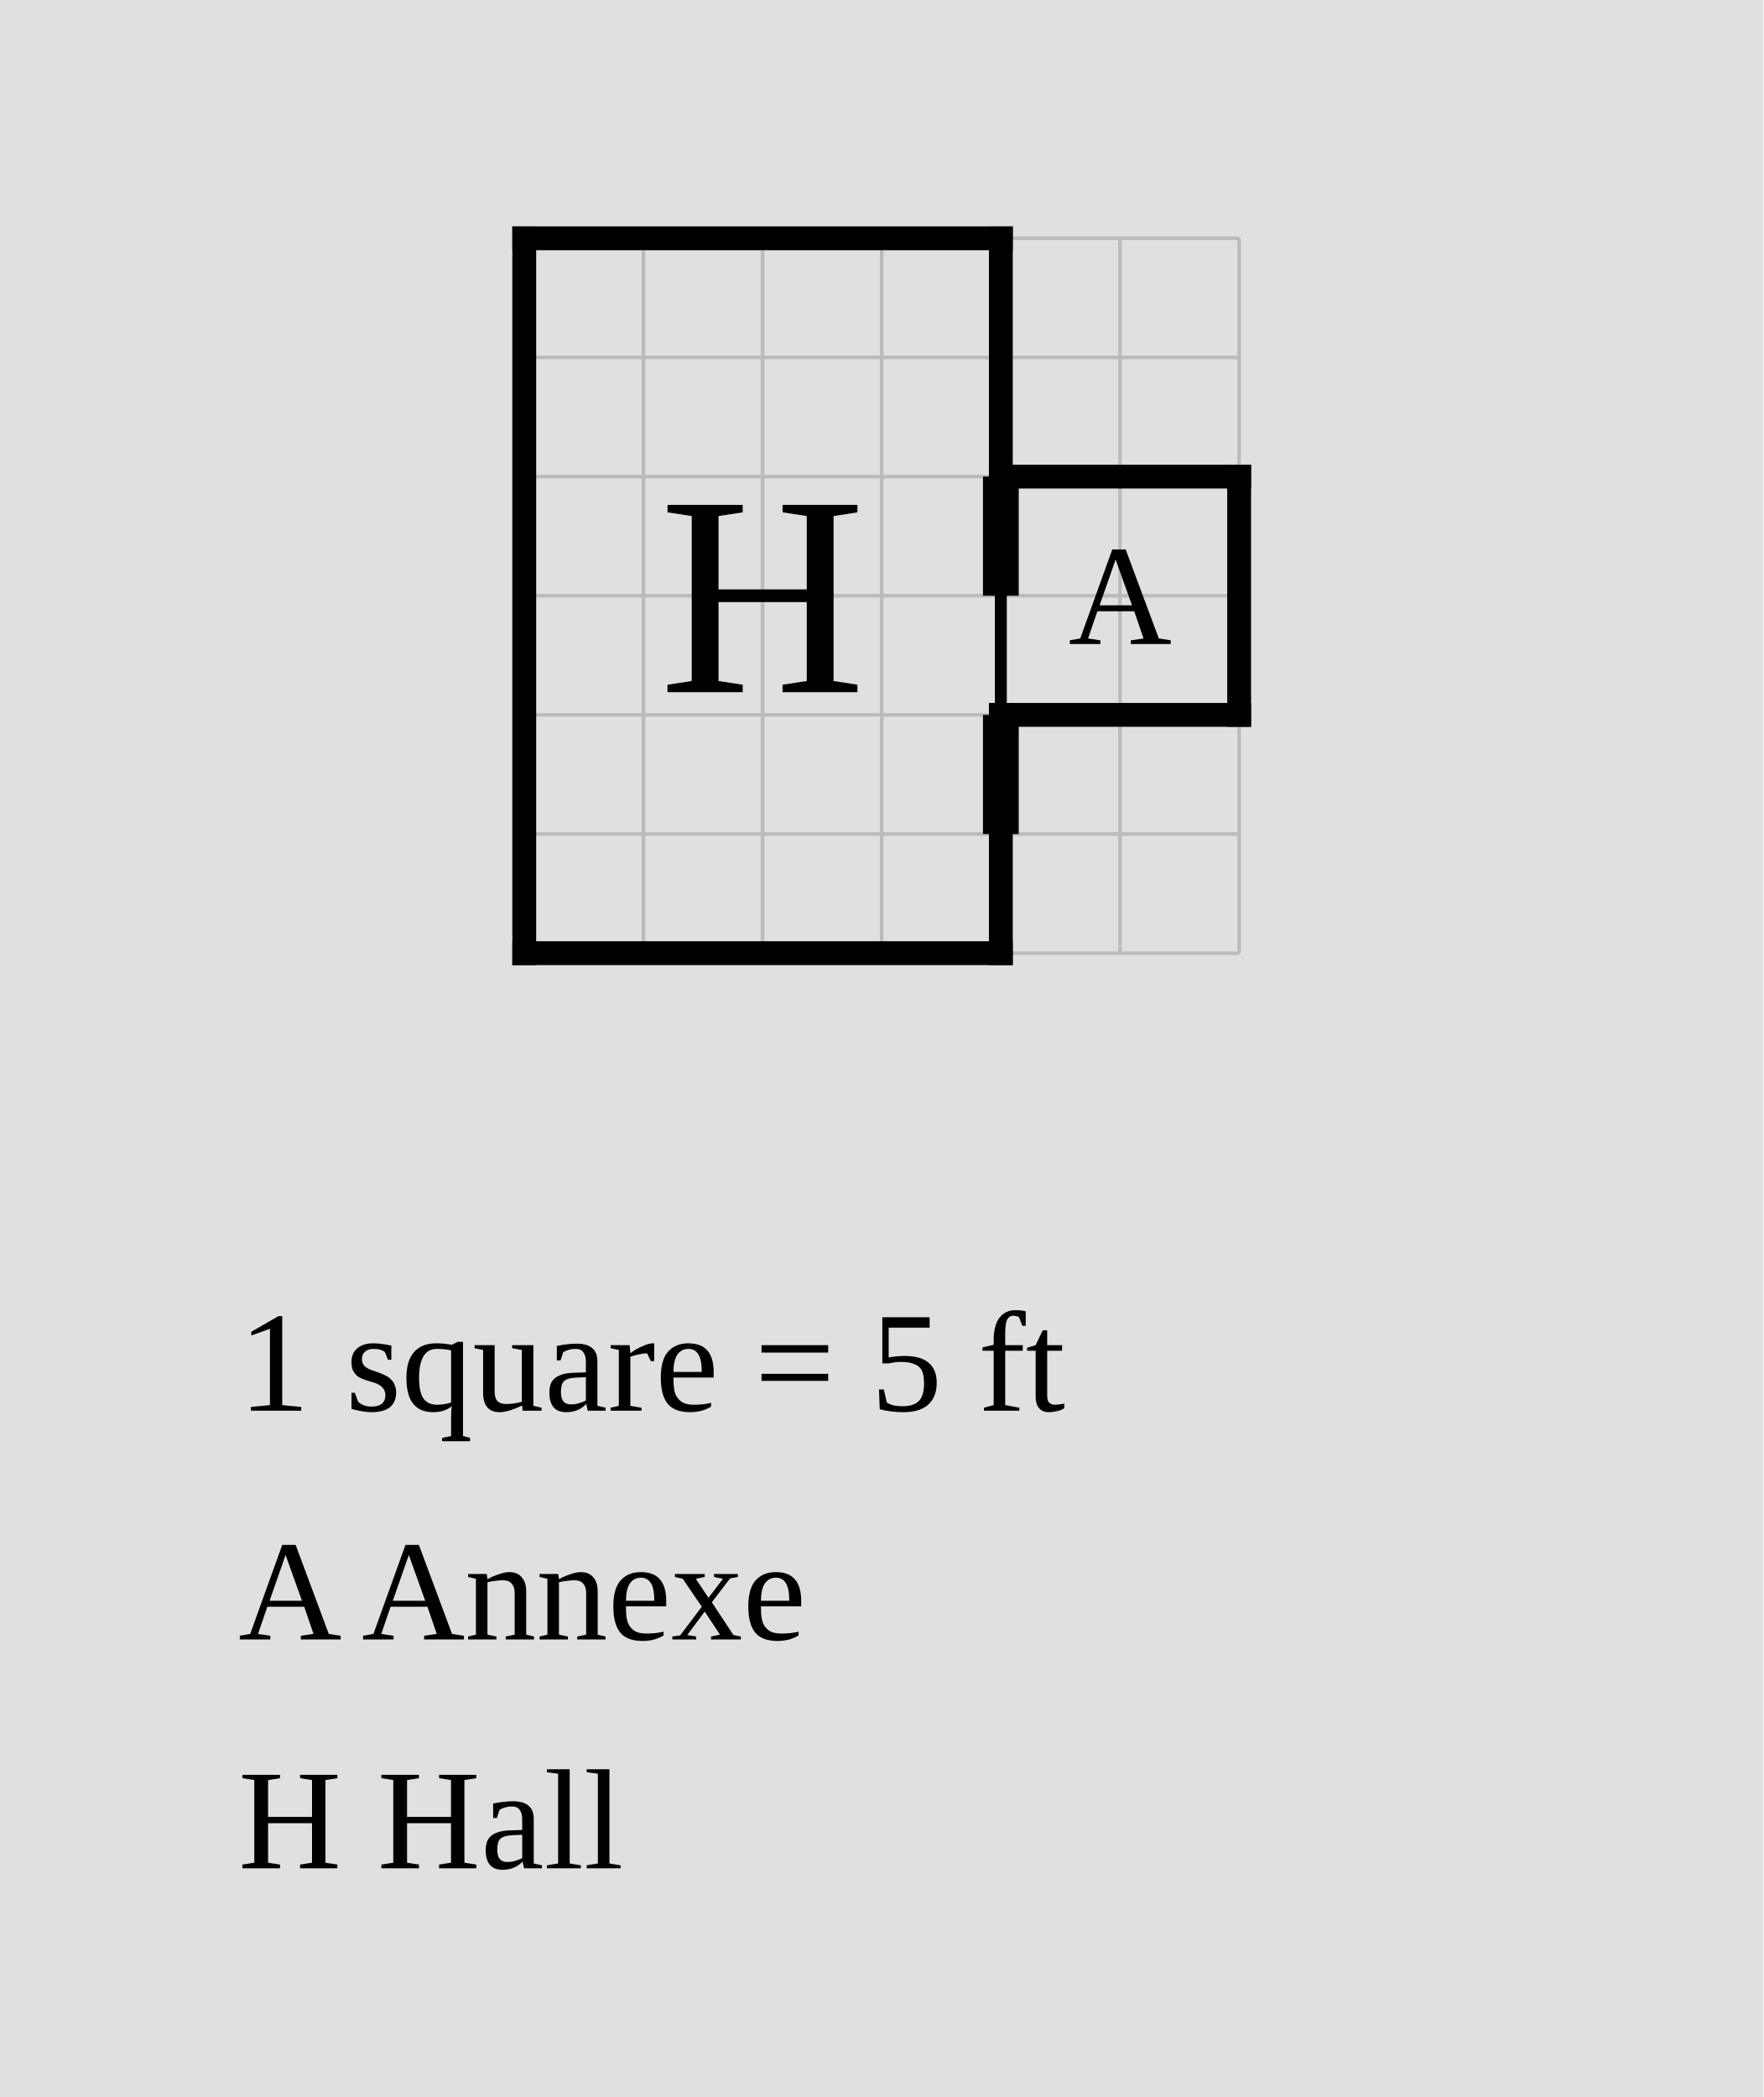
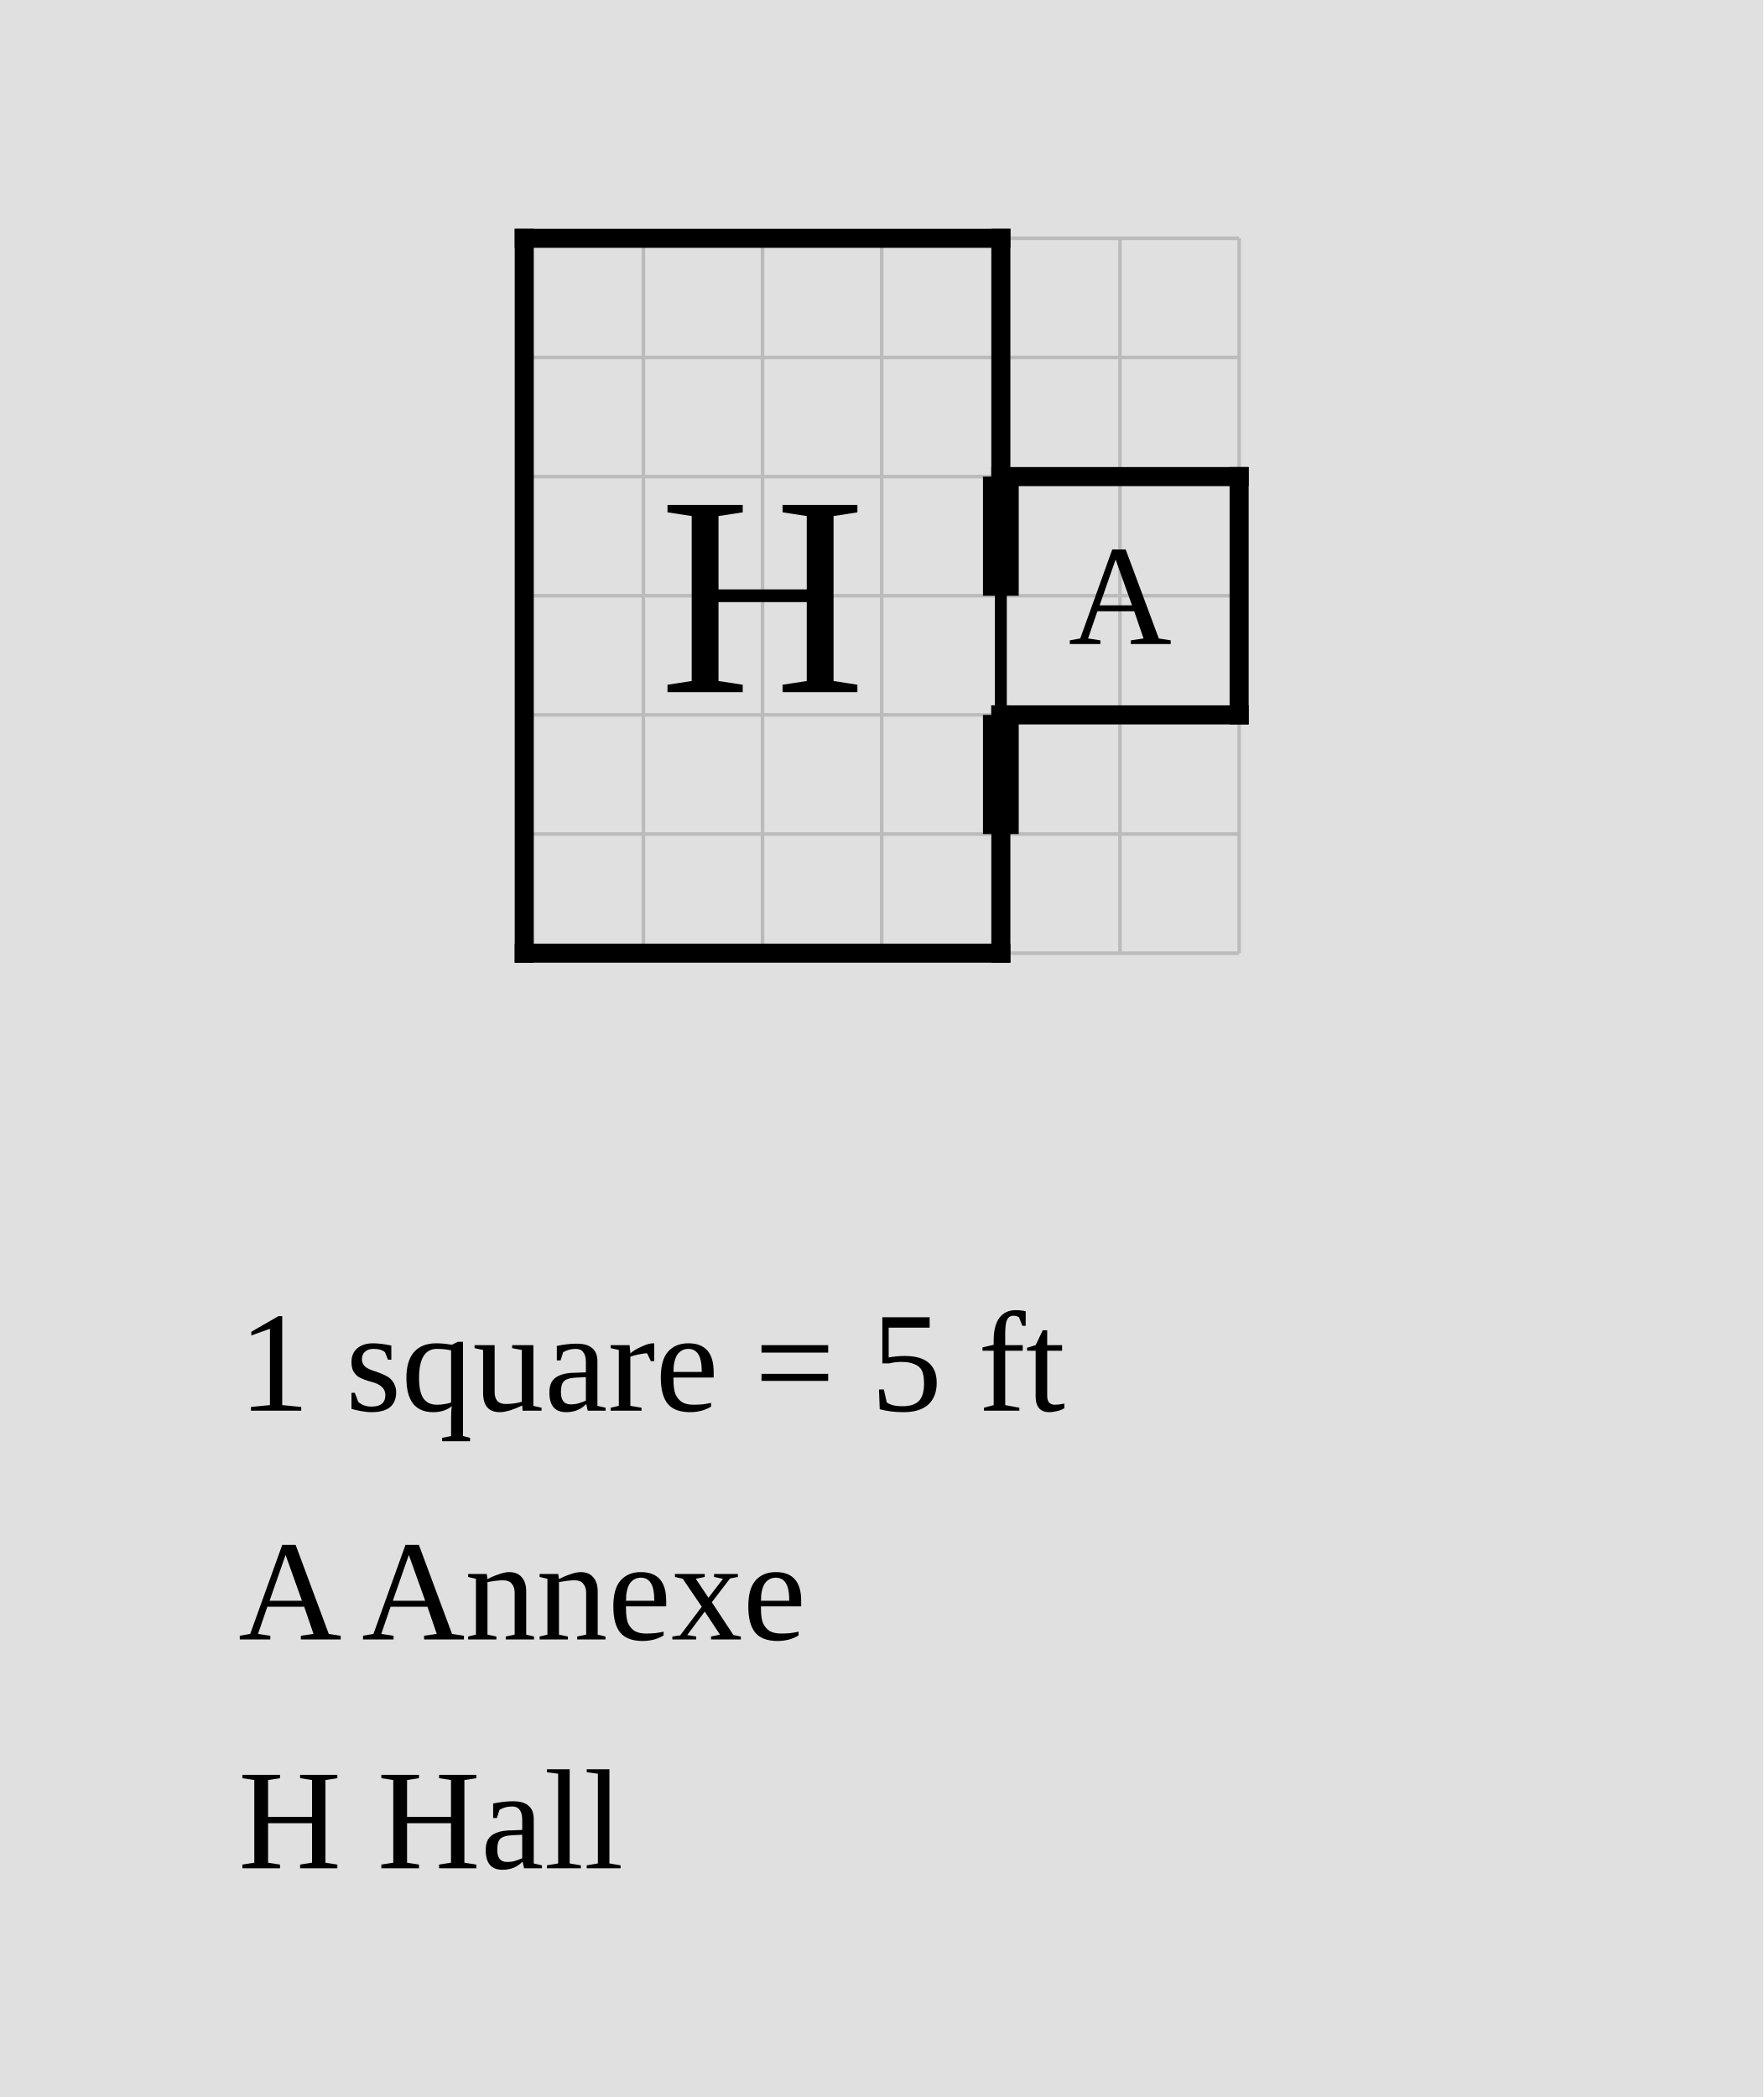
<svg xmlns="http://www.w3.org/2000/svg" width="740" height="880" viewBox="-22 -10 74 88">
  <rect x="-22" y="-10" width="74" height="88" fill="#e0e0e0" />
  <g stroke="#bbb" stroke-width="0.15">
    <line x1="0" y1="0" x2="0" y2="30" />
    <line x1="5" y1="0" x2="5" y2="30" />
    <line x1="10" y1="0" x2="10" y2="30" />
    <line x1="15" y1="0" x2="15" y2="30" />
    <line x1="20" y1="0" x2="20" y2="30" />
    <line x1="25" y1="0" x2="25" y2="30" />
    <line x1="30" y1="0" x2="30" y2="30" />
    <line x1="0" y1="0" x2="30" y2="0" />
    <line x1="0" y1="5" x2="30" y2="5" />
    <line x1="0" y1="10" x2="30" y2="10" />
    <line x1="0" y1="15" x2="30" y2="15" />
    <line x1="0" y1="20" x2="30" y2="20" />
    <line x1="0" y1="25" x2="30" y2="25" />
    <line x1="0" y1="30" x2="30" y2="30" />
  </g>
  <line class="wall interior" x1="20" y1="10" x2="20" y2="20" stroke="black" stroke-width="0.5" stroke-linecap="square" />
-   <line class="wall exterior" x1="0" y1="0" x2="0" y2="30" stroke="black" stroke-width="1" stroke-linecap="square" />
-   <line class="wall exterior" x1="0" y1="0" x2="20" y2="0" stroke="black" stroke-width="1" stroke-linecap="square" />
-   <line class="wall exterior" x1="0" y1="30" x2="20" y2="30" stroke="black" stroke-width="1" stroke-linecap="square" />
-   <line class="wall exterior" x1="20" y1="0" x2="20" y2="10" stroke="black" stroke-width="1" stroke-linecap="square" />
-   <line class="wall exterior" x1="20" y1="10" x2="30" y2="10" stroke="black" stroke-width="1" stroke-linecap="square" />
-   <line class="wall exterior" x1="20" y1="20" x2="20" y2="30" stroke="black" stroke-width="1" stroke-linecap="square" />
-   <line class="wall exterior" x1="20" y1="20" x2="30" y2="20" stroke="black" stroke-width="1" stroke-linecap="square" />
-   <line class="wall exterior" x1="30" y1="10" x2="30" y2="20" stroke="black" stroke-width="1" stroke-linecap="square" />
+   <line class="wall exterior" x1="0" y1="0" x2="0" y2="30" stroke="black" stroke-width="0.8" stroke-linecap="square" />
+   <line class="wall exterior" x1="0" y1="0" x2="20" y2="0" stroke="black" stroke-width="0.8" stroke-linecap="square" />
+   <line class="wall exterior" x1="0" y1="30" x2="20" y2="30" stroke="black" stroke-width="0.8" stroke-linecap="square" />
+   <line class="wall exterior" x1="20" y1="0" x2="20" y2="10" stroke="black" stroke-width="0.8" stroke-linecap="square" />
+   <line class="wall exterior" x1="20" y1="10" x2="30" y2="10" stroke="black" stroke-width="0.8" stroke-linecap="square" />
+   <line class="wall exterior" x1="20" y1="20" x2="20" y2="30" stroke="black" stroke-width="0.8" stroke-linecap="square" />
+   <line class="wall exterior" x1="20" y1="20" x2="30" y2="20" stroke="black" stroke-width="0.8" stroke-linecap="square" />
+   <line class="wall exterior" x1="30" y1="10" x2="30" y2="20" stroke="black" stroke-width="0.8" stroke-linecap="square" />
  <text data-room="annexe" x="25" y="15" text-anchor="middle" dominant-baseline="central" font-size="6">A</text>
  <text data-room="hall" x="10" y="15" text-anchor="middle" dominant-baseline="central" font-size="12">H</text>
  <line class="door" x1="20" y1="10" x2="20" y2="15" stroke="black" stroke-width="1.5" />
  <line class="door" x1="20" y1="20" x2="20" y2="25" stroke="black" stroke-width="1.5" />
  <text class="scale" x="-12" y="49.2" font-size="6">1 square = 5 ft</text>
  <text class="key" x="-12" y="58.8" font-size="6">A  Annexe</text>
  <text class="key" x="-12" y="68.4" font-size="6">H  Hall</text>
</svg>
